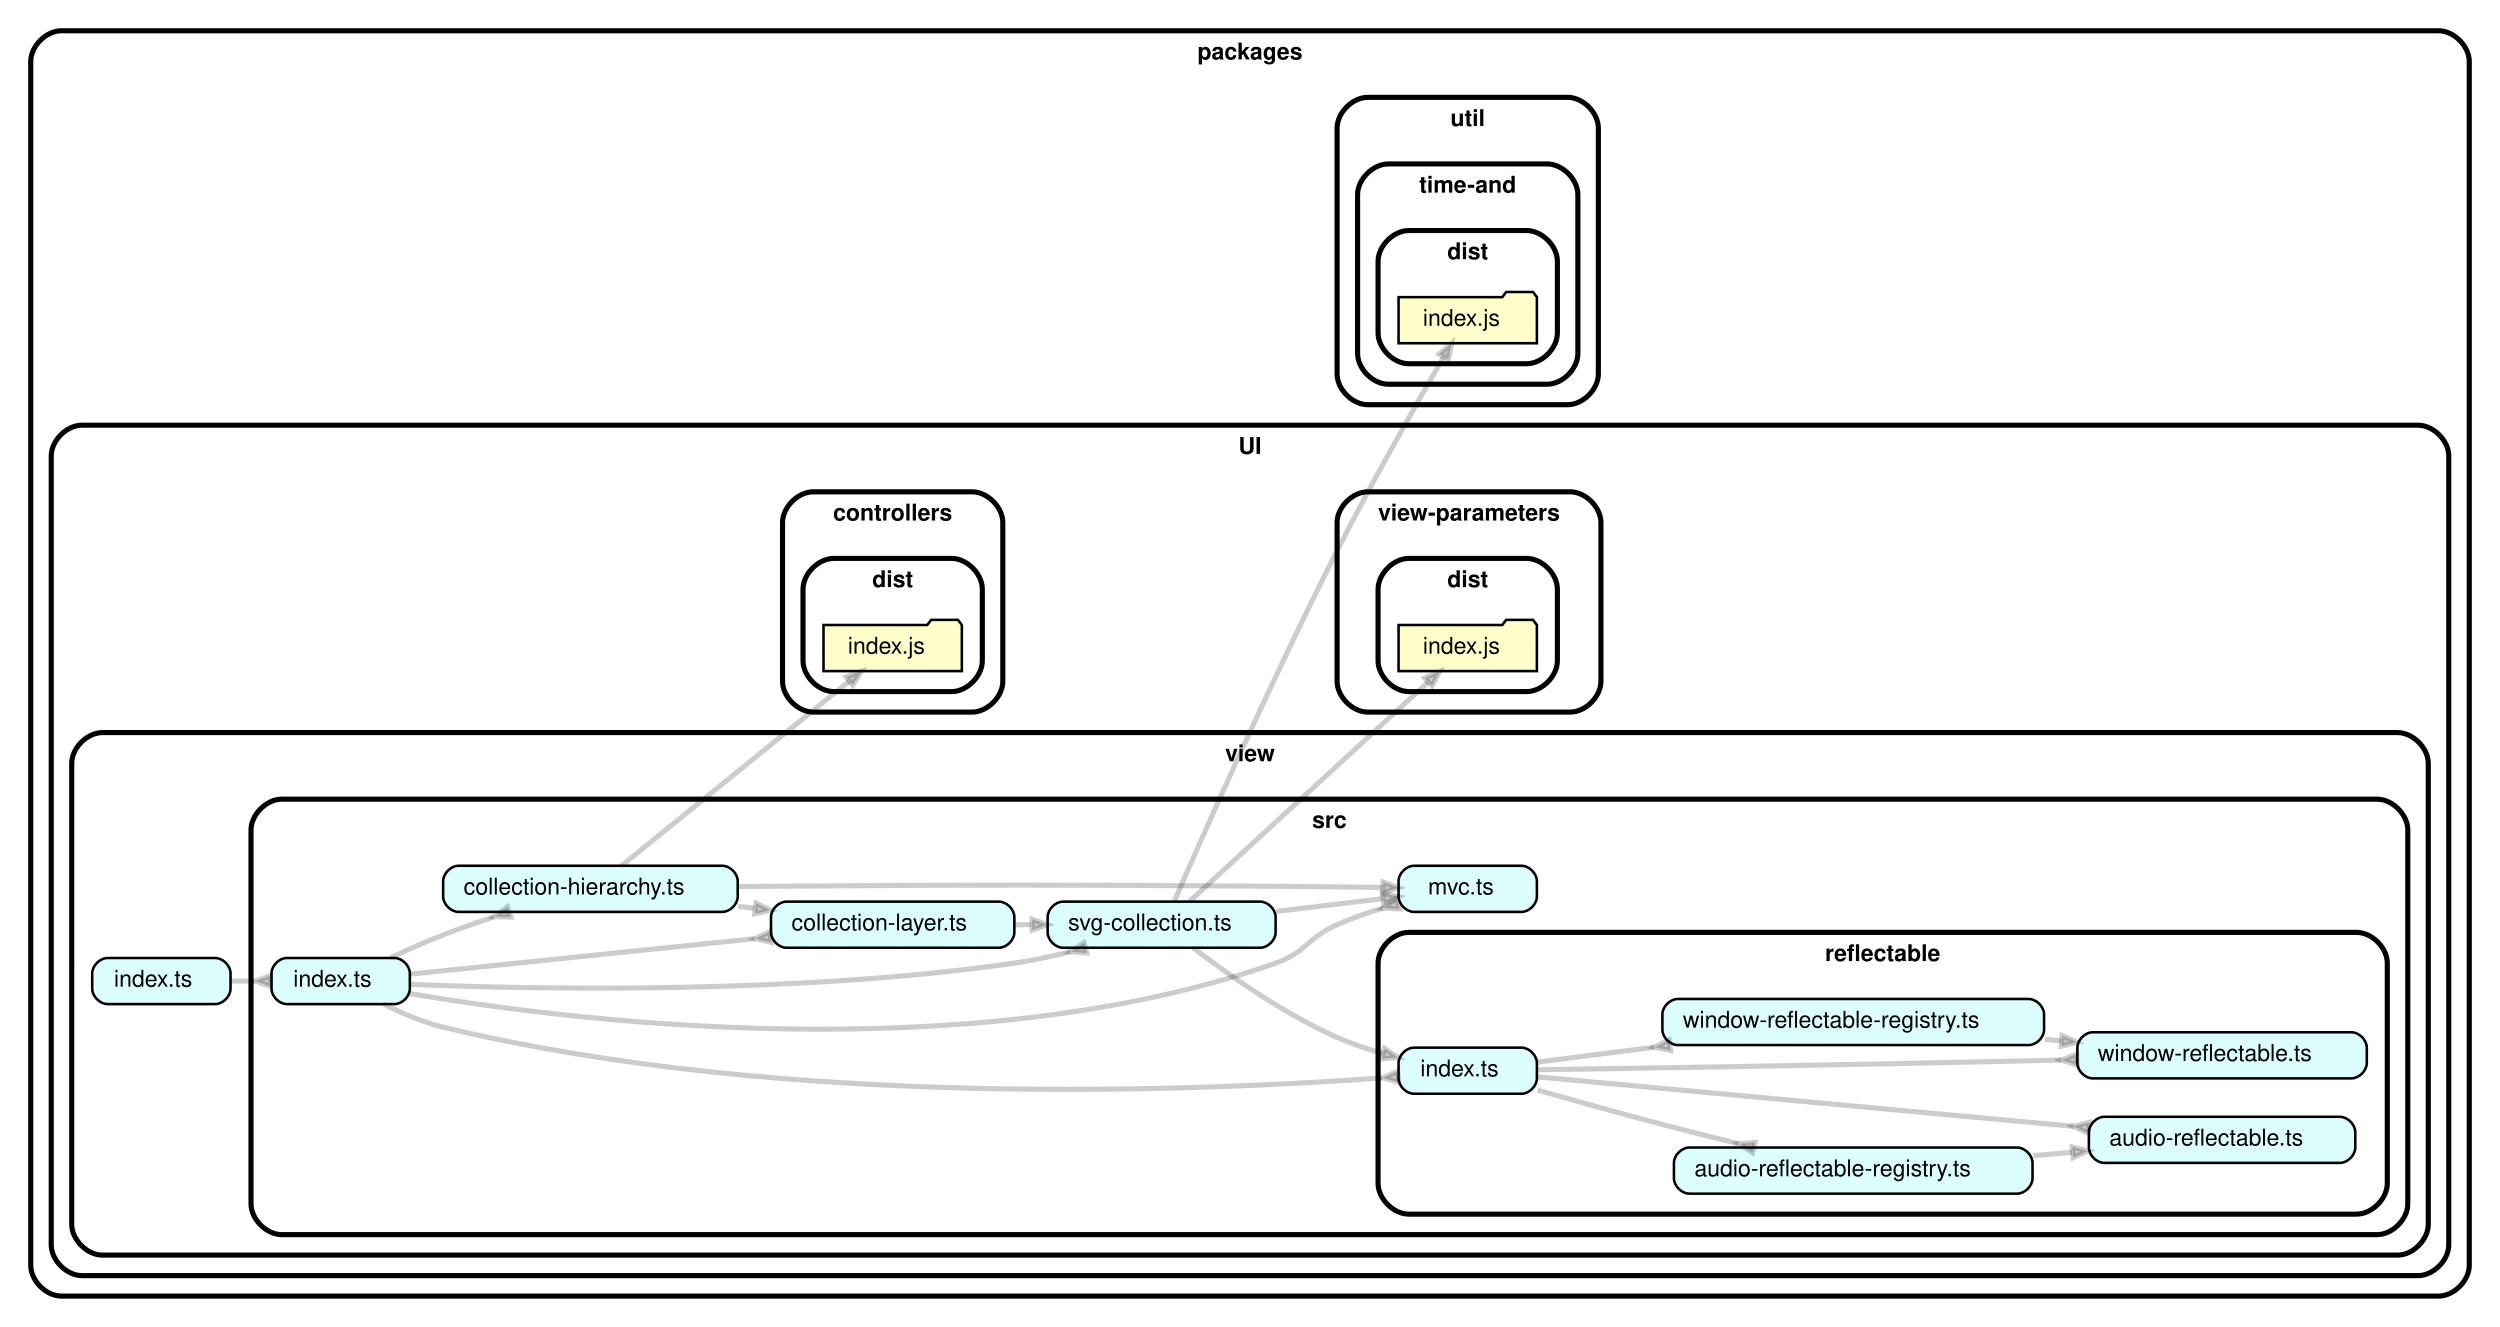
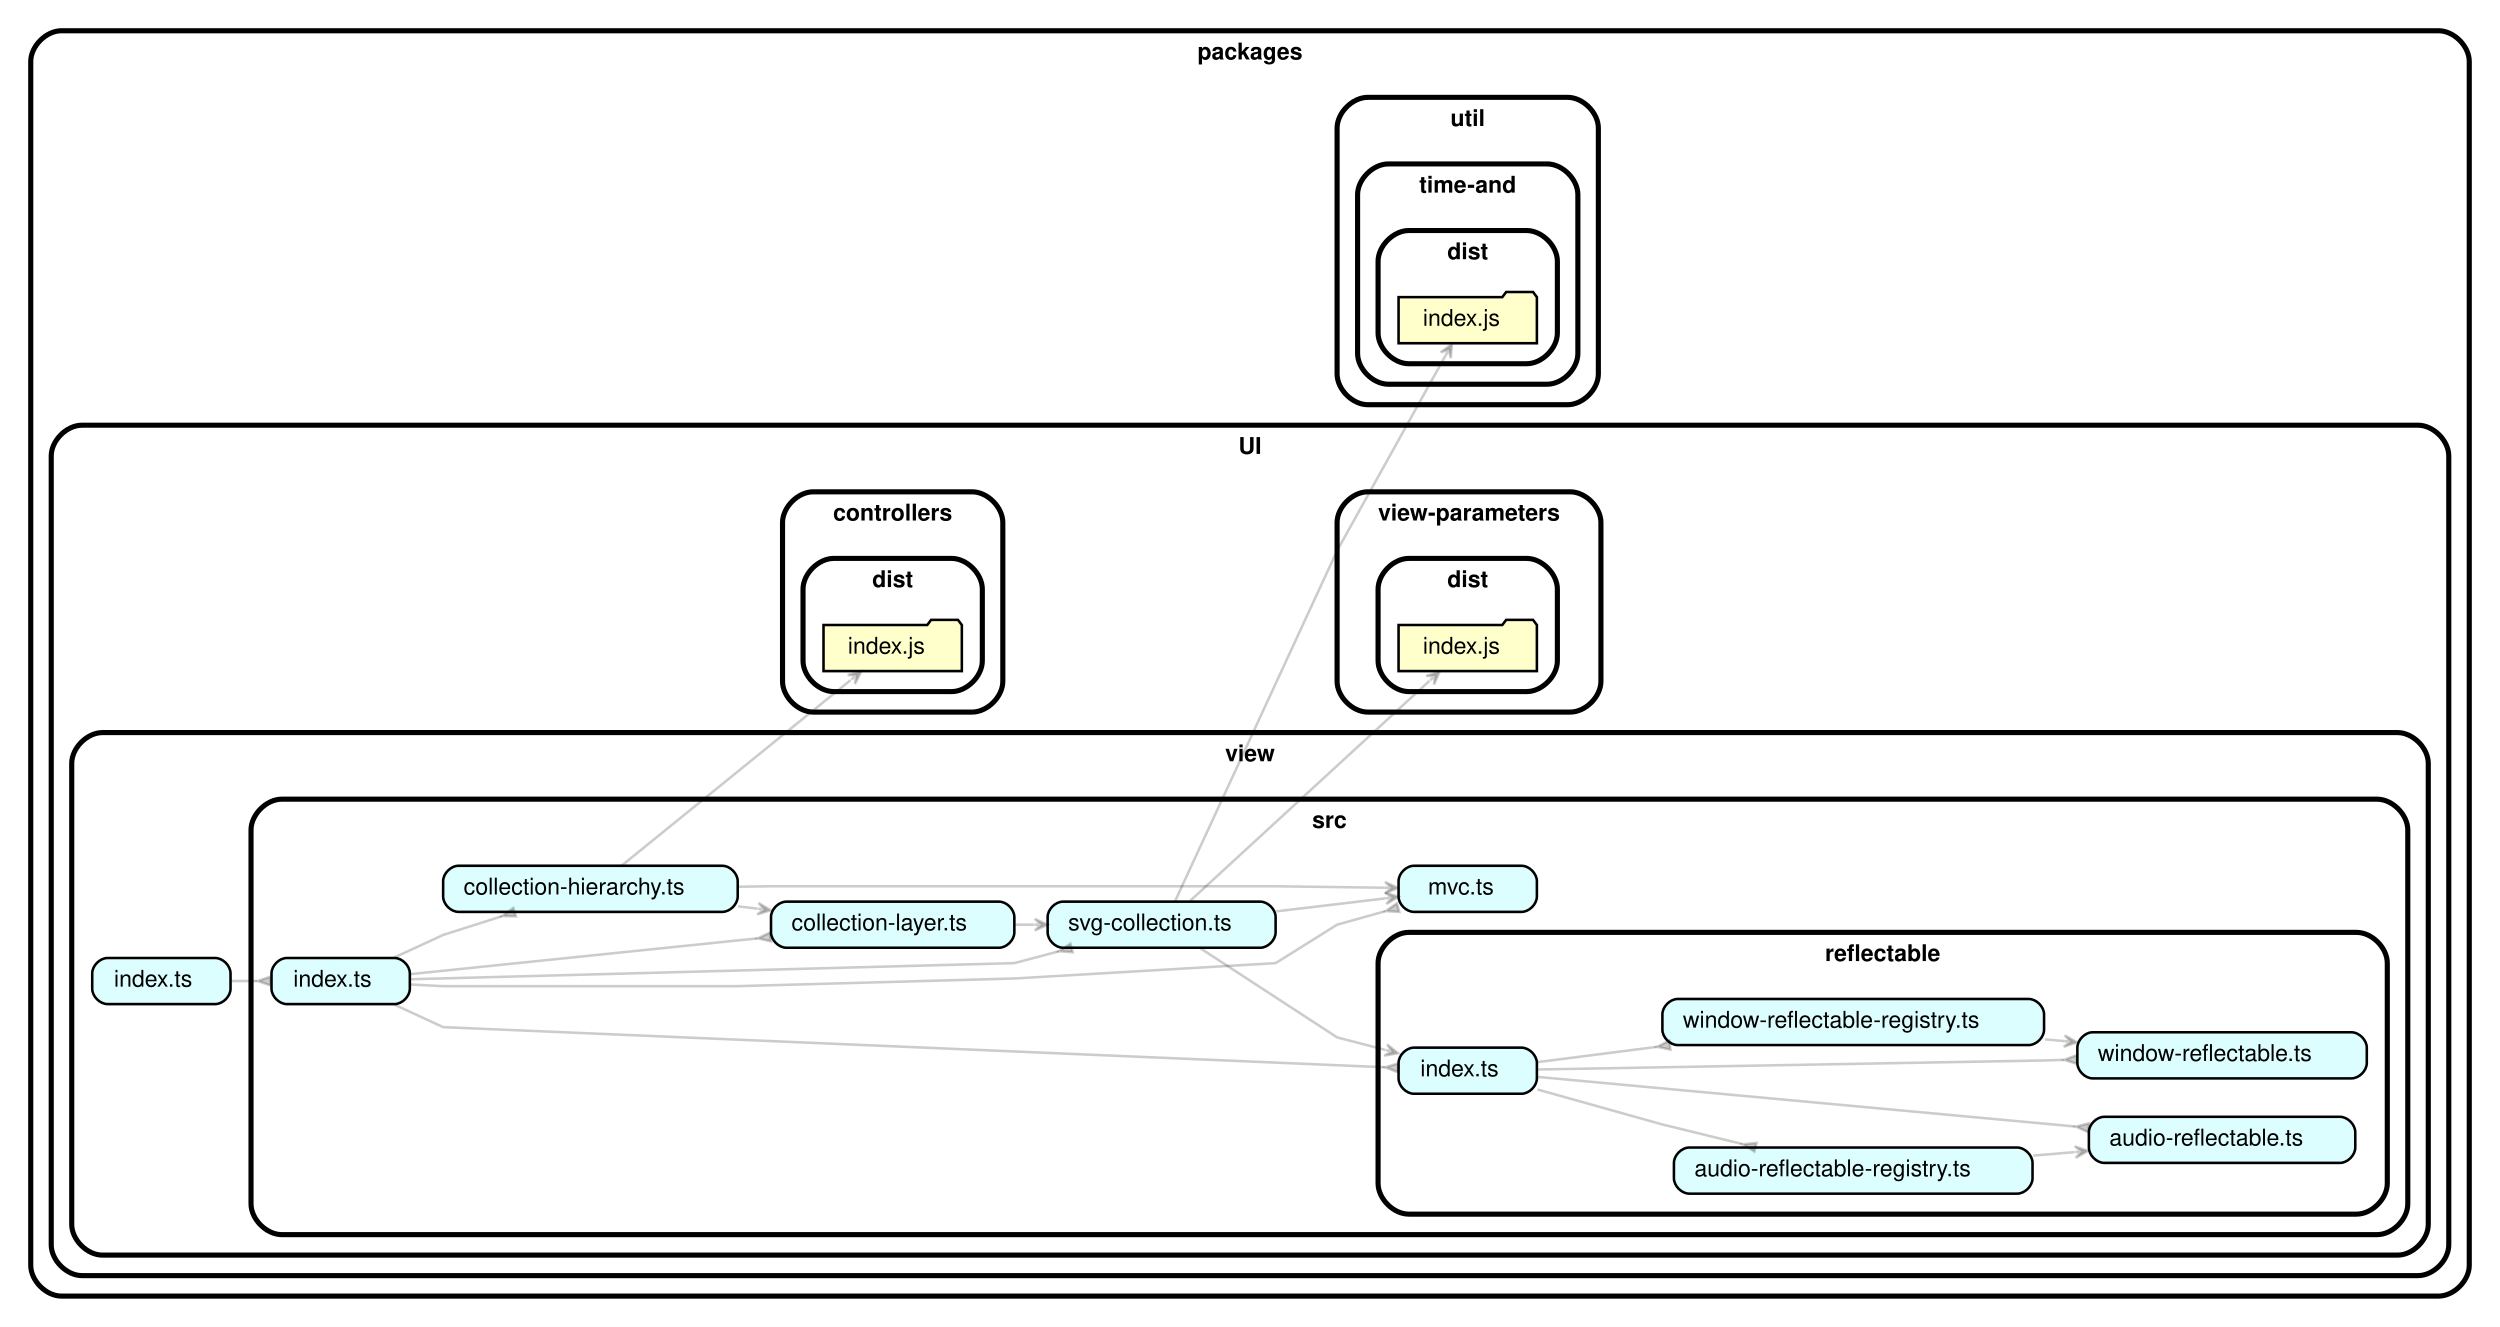
<svg xmlns="http://www.w3.org/2000/svg" xmlns:xlink="http://www.w3.org/1999/xlink" width="976pt" height="518pt" viewBox="0.00 0.00 976.00 518.00">
  <g id="graph0" class="graph" transform="scale(1 1) rotate(0) translate(4 514)">
    <polygon fill="white" stroke="transparent" points="-4,4 -4,-514 972,-514 972,4 -4,4" />
    <g id="clust1" class="cluster">
      <path fill="#ffffff" stroke="black" stroke-width="2" d="M20,-8C20,-8 948,-8 948,-8 954,-8 960,-14 960,-20 960,-20 960,-490 960,-490 960,-496 954,-502 948,-502 948,-502 20,-502 20,-502 14,-502 8,-496 8,-490 8,-490 8,-20 8,-20 8,-14 14,-8 20,-8" />
      <text text-anchor="middle" x="484" y="-490.8" font-family="Helvetica,sans-Serif" font-weight="bold" font-size="9.00">packages</text>
    </g>
    <g id="clust2" class="cluster">
      <path fill="#ffffff" stroke="black" stroke-width="2" d="M28,-16C28,-16 940,-16 940,-16 946,-16 952,-22 952,-28 952,-28 952,-336 952,-336 952,-342 946,-348 940,-348 940,-348 28,-348 28,-348 22,-348 16,-342 16,-336 16,-336 16,-28 16,-28 16,-22 22,-16 28,-16" />
      <text text-anchor="middle" x="484" y="-336.8" font-family="Helvetica,sans-Serif" font-weight="bold" font-size="9.00">UI</text>
    </g>
    <g id="clust3" class="cluster">
      <path fill="#ffffff" stroke="black" stroke-width="2" d="M313.5,-236C313.5,-236 375.5,-236 375.5,-236 381.5,-236 387.5,-242 387.5,-248 387.5,-248 387.5,-310 387.5,-310 387.5,-316 381.5,-322 375.5,-322 375.5,-322 313.5,-322 313.5,-322 307.5,-322 301.5,-316 301.5,-310 301.5,-310 301.5,-248 301.5,-248 301.5,-242 307.5,-236 313.5,-236" />
      <text text-anchor="middle" x="344.5" y="-310.8" font-family="Helvetica,sans-Serif" font-weight="bold" font-size="9.00">controllers</text>
    </g>
    <g id="clust4" class="cluster">
      <path fill="#ffffff" stroke="black" stroke-width="2" d="M321.5,-244C321.5,-244 367.5,-244 367.5,-244 373.5,-244 379.5,-250 379.5,-256 379.5,-256 379.5,-284 379.5,-284 379.5,-290 373.5,-296 367.5,-296 367.5,-296 321.5,-296 321.5,-296 315.5,-296 309.5,-290 309.5,-284 309.5,-284 309.5,-256 309.5,-256 309.5,-250 315.5,-244 321.5,-244" />
      <text text-anchor="middle" x="344.5" y="-284.8" font-family="Helvetica,sans-Serif" font-weight="bold" font-size="9.00">dist</text>
    </g>
    <g id="clust5" class="cluster">
      <path fill="#ffffff" stroke="black" stroke-width="2" d="M530,-236C530,-236 609,-236 609,-236 615,-236 621,-242 621,-248 621,-248 621,-310 621,-310 621,-316 615,-322 609,-322 609,-322 530,-322 530,-322 524,-322 518,-316 518,-310 518,-310 518,-248 518,-248 518,-242 524,-236 530,-236" />
      <text text-anchor="middle" x="569.5" y="-310.8" font-family="Helvetica,sans-Serif" font-weight="bold" font-size="9.00">view-parameters</text>
    </g>
    <g id="clust6" class="cluster">
      <path fill="#ffffff" stroke="black" stroke-width="2" d="M546,-244C546,-244 592,-244 592,-244 598,-244 604,-250 604,-256 604,-256 604,-284 604,-284 604,-290 598,-296 592,-296 592,-296 546,-296 546,-296 540,-296 534,-290 534,-284 534,-284 534,-256 534,-256 534,-250 540,-244 546,-244" />
      <text text-anchor="middle" x="569" y="-284.8" font-family="Helvetica,sans-Serif" font-weight="bold" font-size="9.00">dist</text>
    </g>
    <g id="clust7" class="cluster">
      <path fill="#ffffff" stroke="black" stroke-width="2" d="M36,-24C36,-24 932,-24 932,-24 938,-24 944,-30 944,-36 944,-36 944,-216 944,-216 944,-222 938,-228 932,-228 932,-228 36,-228 36,-228 30,-228 24,-222 24,-216 24,-216 24,-36 24,-36 24,-30 30,-24 36,-24" />
      <text text-anchor="middle" x="484" y="-216.8" font-family="Helvetica,sans-Serif" font-weight="bold" font-size="9.00">view</text>
    </g>
    <g id="clust8" class="cluster">
      <path fill="#ffffff" stroke="black" stroke-width="2" d="M106,-32C106,-32 924,-32 924,-32 930,-32 936,-38 936,-44 936,-44 936,-190 936,-190 936,-196 930,-202 924,-202 924,-202 106,-202 106,-202 100,-202 94,-196 94,-190 94,-190 94,-44 94,-44 94,-38 100,-32 106,-32" />
      <text text-anchor="middle" x="515" y="-190.8" font-family="Helvetica,sans-Serif" font-weight="bold" font-size="9.00">src</text>
    </g>
    <g id="clust9" class="cluster">
      <path fill="#ffffff" stroke="black" stroke-width="2" d="M546,-40C546,-40 916,-40 916,-40 922,-40 928,-46 928,-52 928,-52 928,-138 928,-138 928,-144 922,-150 916,-150 916,-150 546,-150 546,-150 540,-150 534,-144 534,-138 534,-138 534,-52 534,-52 534,-46 540,-40 546,-40" />
      <text text-anchor="middle" x="731" y="-138.8" font-family="Helvetica,sans-Serif" font-weight="bold" font-size="9.00">reflectable</text>
    </g>
    <g id="clust10" class="cluster">
      <path fill="#ffffff" stroke="black" stroke-width="2" d="M530,-356C530,-356 608,-356 608,-356 614,-356 620,-362 620,-368 620,-368 620,-464 620,-464 620,-470 614,-476 608,-476 608,-476 530,-476 530,-476 524,-476 518,-470 518,-464 518,-464 518,-368 518,-368 518,-362 524,-356 530,-356" />
      <text text-anchor="middle" x="569" y="-464.8" font-family="Helvetica,sans-Serif" font-weight="bold" font-size="9.00">util</text>
    </g>
    <g id="clust11" class="cluster">
      <path fill="#ffffff" stroke="black" stroke-width="2" d="M538,-364C538,-364 600,-364 600,-364 606,-364 612,-370 612,-376 612,-376 612,-438 612,-438 612,-444 606,-450 600,-450 600,-450 538,-450 538,-450 532,-450 526,-444 526,-438 526,-438 526,-376 526,-376 526,-370 532,-364 538,-364" />
      <text text-anchor="middle" x="569" y="-438.8" font-family="Helvetica,sans-Serif" font-weight="bold" font-size="9.00">time-and</text>
    </g>
    <g id="clust12" class="cluster">
      <path fill="#ffffff" stroke="black" stroke-width="2" d="M546,-372C546,-372 592,-372 592,-372 598,-372 604,-378 604,-384 604,-384 604,-412 604,-412 604,-418 598,-424 592,-424 592,-424 546,-424 546,-424 540,-424 534,-418 534,-412 534,-412 534,-384 534,-384 534,-378 540,-372 546,-372" />
      <text text-anchor="middle" x="569" y="-412.8" font-family="Helvetica,sans-Serif" font-weight="bold" font-size="9.00">dist</text>
    </g>
    <g id="node1" class="node">
      <g id="a_node1">
        <a xlink:href="packages/UI/controllers/dist/index.js" xlink:title="index.js">
          <polygon fill="#ffffcc" stroke="black" points="371.5,-270 370,-272 359.5,-272 358,-270 317.5,-270 317.5,-252 371.5,-252 371.5,-270" />
          <text text-anchor="start" x="327" y="-258.8" font-family="Helvetica,sans-Serif" font-size="9.00">index.js</text>
        </a>
      </g>
    </g>
    <g id="node2" class="node">
      <g id="a_node2">
        <a xlink:href="packages/UI/view-parameters/dist/index.js" xlink:title="index.js">
          <polygon fill="#ffffcc" stroke="black" points="596,-270 594.5,-272 584,-272 582.5,-270 542,-270 542,-252 596,-252 596,-270" />
          <text text-anchor="start" x="551.5" y="-258.8" font-family="Helvetica,sans-Serif" font-size="9.00">index.js</text>
        </a>
      </g>
    </g>
    <g id="node3" class="node">
      <g id="a_node3">
        <a xlink:href="packages/UI/view/index.ts" xlink:title="index.ts">
          <path fill="#ddfeff" stroke="black" d="M80,-140C80,-140 38,-140 38,-140 35,-140 32,-137 32,-134 32,-134 32,-128 32,-128 32,-125 35,-122 38,-122 38,-122 80,-122 80,-122 83,-122 86,-125 86,-128 86,-128 86,-134 86,-134 86,-137 83,-140 80,-140" />
          <text text-anchor="start" x="40.5" y="-128.8" font-family="Helvetica,sans-Serif" font-size="9.00">index.ts</text>
        </a>
      </g>
    </g>
    <g id="node4" class="node">
      <g id="a_node4">
        <a xlink:href="packages/UI/view/src/index.ts" xlink:title="index.ts">
          <path fill="#ddfeff" stroke="black" d="M150,-140C150,-140 108,-140 108,-140 105,-140 102,-137 102,-134 102,-134 102,-128 102,-128 102,-125 105,-122 108,-122 108,-122 150,-122 150,-122 153,-122 156,-125 156,-128 156,-128 156,-134 156,-134 156,-137 153,-140 150,-140" />
          <text text-anchor="start" x="110.5" y="-128.8" font-family="Helvetica,sans-Serif" font-size="9.00">index.ts</text>
        </a>
      </g>
    </g>
    <g id="edge1" class="edge">
-       <path fill="none" stroke="#000000" stroke-width="2" stroke-opacity="0.2" d="M86.1,-131C89.12,-131 92.23,-131 95.33,-131" />
-       <polygon fill="#000000" fill-opacity="0.2" stroke="#000000" stroke-width="2" stroke-opacity="0.2" points="101.64,-133.1 95.64,-131 101.64,-128.9 101.64,-133.1" />
+       <path fill="none" stroke="#000000" stroke-opacity="0.2" d="M86.1,-131C89.44,-131 92.89,-131 96.31,-131" />
+       <polygon fill="#000000" fill-opacity="0.2" stroke="#000000" stroke-opacity="0.2" points="101.64,-132.75 96.64,-131 101.64,-129.25 101.64,-132.75" />
    </g>
    <g id="node5" class="node">
      <g id="a_node5">
        <a xlink:href="packages/UI/view/src/collection-hierarchy.ts" xlink:title="collection-hierarchy.ts">
          <path fill="#ddfeff" stroke="black" d="M278,-176C278,-176 175,-176 175,-176 172,-176 169,-173 169,-170 169,-170 169,-164 169,-164 169,-161 172,-158 175,-158 175,-158 278,-158 278,-158 281,-158 284,-161 284,-164 284,-164 284,-170 284,-170 284,-173 281,-176 278,-176" />
          <text text-anchor="start" x="177" y="-164.8" font-family="Helvetica,sans-Serif" font-size="9.00">collection-hierarchy.ts</text>
        </a>
      </g>
    </g>
    <g id="edge6" class="edge">
-       <path fill="none" stroke="#000000" stroke-width="2" stroke-opacity="0.2" d="M148.44,-140.08C154.88,-143.1 162.19,-146.35 169,-149 175.32,-151.45 182.12,-153.84 188.75,-156.02" />
-       <polygon fill="#000000" fill-opacity="0.2" stroke="#000000" stroke-width="2" stroke-opacity="0.2" points="194.12,-159.97 189.05,-156.12 195.41,-155.97 194.12,-159.97" />
+       <path fill="none" stroke="#000000" stroke-opacity="0.2" d="M149.96,-140.21C159.55,-144.64 169,-149 169,-149 169,-149 179.84,-152.45 192.02,-156.33" />
+       <polygon fill="#000000" fill-opacity="0.2" stroke="#000000" stroke-opacity="0.2" points="196.39,-159.56 192.15,-156.38 197.45,-156.23 196.39,-159.56" />
    </g>
    <g id="node6" class="node">
      <g id="a_node6">
        <a xlink:href="packages/UI/view/src/collection-layer.ts" xlink:title="collection-layer.ts">
          <path fill="#ddfeff" stroke="black" d="M386,-162C386,-162 303,-162 303,-162 300,-162 297,-159 297,-156 297,-156 297,-150 297,-150 297,-147 300,-144 303,-144 303,-144 386,-144 386,-144 389,-144 392,-147 392,-150 392,-150 392,-156 392,-156 392,-159 389,-162 386,-162" />
          <text text-anchor="start" x="305" y="-150.8" font-family="Helvetica,sans-Serif" font-size="9.00">collection-layer.ts</text>
        </a>
      </g>
    </g>
    <g id="edge7" class="edge">
-       <path fill="none" stroke="#000000" stroke-width="2" stroke-opacity="0.2" d="M156.18,-133.7C189.5,-137.13 247.87,-143.15 290.62,-147.55" />
-       <polygon fill="#000000" fill-opacity="0.2" stroke="#000000" stroke-width="2" stroke-opacity="0.2" points="296.6,-150.28 290.84,-147.57 297.03,-146.1 296.6,-150.28" />
+       <path fill="none" stroke="#000000" stroke-opacity="0.2" d="M156.18,-133.7C189.78,-137.16 248.83,-143.24 291.67,-147.66" />
+       <polygon fill="#000000" fill-opacity="0.2" stroke="#000000" stroke-opacity="0.2" points="296.63,-149.93 291.84,-147.68 296.99,-146.45 296.63,-149.93" />
    </g>
    <g id="node7" class="node">
      <g id="a_node7">
        <a xlink:href="packages/UI/view/src/mvc.ts" xlink:title="mvc.ts">
          <path fill="#ddfeff" stroke="black" d="M590,-176C590,-176 548,-176 548,-176 545,-176 542,-173 542,-170 542,-170 542,-164 542,-164 542,-161 545,-158 548,-158 548,-158 590,-158 590,-158 593,-158 596,-161 596,-164 596,-164 596,-170 596,-170 596,-173 593,-176 590,-176" />
          <text text-anchor="start" x="553.5" y="-164.8" font-family="Helvetica,sans-Serif" font-size="9.00">mvc.ts</text>
        </a>
      </g>
    </g>
    <g id="edge8" class="edge">
-       <path fill="none" stroke="#000000" stroke-width="2" stroke-opacity="0.2" d="M156.13,-126.08C217.32,-115.69 373.84,-95.78 494,-138 505.87,-142.17 506.49,-147.92 518,-153 523.63,-155.49 529.81,-157.64 535.85,-159.46" />
-       <polygon fill="#000000" fill-opacity="0.2" stroke="#000000" stroke-width="2" stroke-opacity="0.2" points="541.23,-163.2 536.05,-159.52 542.39,-159.16 541.23,-163.2" />
+       <path fill="none" stroke="#000000" stroke-opacity="0.2" d="M156.23,-129.65C163.28,-129.29 169,-129 169,-129 169,-129 284,-129 284,-129 284,-129 392,-132 392,-132 392,-132 494,-138 494,-138 494,-138 518,-153 518,-153 518,-153 526.66,-155.43 536.78,-158.26" />
+       <polygon fill="#000000" fill-opacity="0.2" stroke="#000000" stroke-opacity="0.2" points="541.36,-161.36 537.01,-158.32 542.3,-157.99 541.36,-161.36" />
    </g>
    <g id="node8" class="node">
      <g id="a_node8">
        <a xlink:href="packages/UI/view/src/svg-collection.ts" xlink:title="svg-collection.ts">
          <path fill="#ddfeff" stroke="black" d="M488,-162C488,-162 411,-162 411,-162 408,-162 405,-159 405,-156 405,-156 405,-150 405,-150 405,-147 408,-144 411,-144 411,-144 488,-144 488,-144 491,-144 494,-147 494,-150 494,-150 494,-156 494,-156 494,-159 491,-162 488,-162" />
          <text text-anchor="start" x="413" y="-150.8" font-family="Helvetica,sans-Serif" font-size="9.00">svg-collection.ts</text>
        </a>
      </g>
    </g>
    <g id="edge10" class="edge">
-       <path fill="none" stroke="#000000" stroke-width="2" stroke-opacity="0.2" d="M156.2,-129.7C203.56,-127.79 306.43,-125.67 392,-138 399.14,-139.03 406.67,-140.64 413.83,-142.44" />
-       <polygon fill="#000000" fill-opacity="0.2" stroke="#000000" stroke-width="2" stroke-opacity="0.2" points="419.2,-146.01 413.93,-142.46 420.26,-141.95 419.2,-146.01" />
+       <path fill="none" stroke="#000000" stroke-opacity="0.2" d="M156.08,-131.7C222.35,-133.47 392,-138 392,-138 392,-138 399.7,-140.05 409.42,-142.63" />
+       <polygon fill="#000000" fill-opacity="0.2" stroke="#000000" stroke-opacity="0.2" points="413.88,-145.62 409.5,-142.65 414.78,-142.24 413.88,-145.62" />
    </g>
    <g id="node9" class="node">
      <g id="a_node9">
        <a xlink:href="packages/UI/view/src/reflectable/index.ts" xlink:title="index.ts">
          <path fill="#ddfeff" stroke="black" d="M590,-105C590,-105 548,-105 548,-105 545,-105 542,-102 542,-99 542,-99 542,-93 542,-93 542,-90 545,-87 548,-87 548,-87 590,-87 590,-87 593,-87 596,-90 596,-93 596,-93 596,-99 596,-99 596,-102 593,-105 590,-105" />
          <text text-anchor="start" x="550.5" y="-93.8" font-family="Helvetica,sans-Serif" font-size="9.00">index.ts</text>
        </a>
      </g>
    </g>
    <g id="edge9" class="edge">
-       <path fill="none" stroke="#000000" stroke-width="2" stroke-opacity="0.2" d="M145.81,-122C152.71,-118.52 161.03,-114.93 169,-113 301.85,-80.84 466.71,-88.13 535.49,-93.18" />
-       <polygon fill="#000000" fill-opacity="0.2" stroke="#000000" stroke-width="2" stroke-opacity="0.2" points="541.68,-95.76 535.86,-93.21 542,-91.57 541.68,-95.76" />
+       <path fill="none" stroke="#000000" stroke-opacity="0.2" d="M149.96,-121.79C159.55,-117.36 169,-113 169,-113 169,-113 442.61,-101.34 536.68,-97.33" />
+       <polygon fill="#000000" fill-opacity="0.2" stroke="#000000" stroke-opacity="0.2" points="541.9,-98.86 536.83,-97.33 541.75,-95.37 541.9,-98.86" />
    </g>
    <g id="edge4" class="edge">
-       <path fill="none" stroke="#000000" stroke-width="2" stroke-opacity="0.2" d="M238.62,-176.01C259.27,-192.74 303.59,-228.66 327.47,-248.01" />
-       <polygon fill="#000000" fill-opacity="0.2" stroke="#000000" stroke-width="2" stroke-opacity="0.2" points="326.26,-249.73 332.24,-251.88 328.9,-246.47 326.26,-249.73" />
+       <path fill="none" stroke="#000000" stroke-opacity="0.2" d="M238.62,-176.01C259.44,-192.88 304.33,-229.26 328.07,-248.49" />
+       <polygon fill="#000000" fill-opacity="0.2" stroke="#000000" stroke-opacity="0.2" points="332.24,-251.88 326.94,-250.48 330.3,-250.3 328.36,-248.73 328.36,-248.73 328.36,-248.73 330.3,-250.3 329.77,-246.98 332.24,-251.88 332.24,-251.88" />
    </g>
    <g id="edge2" class="edge">
-       <path fill="none" stroke="#000000" stroke-width="2" stroke-opacity="0.2" d="M284.14,-160.16C286.27,-159.91 288.4,-159.65 290.52,-159.39" />
-       <polygon fill="#000000" fill-opacity="0.2" stroke="#000000" stroke-width="2" stroke-opacity="0.2" points="291.14,-161.43 296.85,-158.63 290.64,-157.26 291.14,-161.43" />
+       <path fill="none" stroke="#000000" stroke-opacity="0.2" d="M284.14,-160.16C286.67,-159.86 289.2,-159.55 291.71,-159.25" />
+       <polygon fill="#000000" fill-opacity="0.2" stroke="#000000" stroke-opacity="0.2" points="296.85,-158.63 292.15,-161.46 294.36,-158.93 291.88,-159.23 291.88,-159.23 291.88,-159.23 294.36,-158.93 291.61,-157 296.85,-158.63 296.85,-158.63" />
    </g>
    <g id="edge3" class="edge">
-       <path fill="none" stroke="#000000" stroke-width="2" stroke-opacity="0.2" d="M284.02,-167.88C288.41,-167.93 292.78,-167.97 297,-168 384.55,-168.63 406.45,-168.59 494,-168 507.69,-167.91 522.81,-167.72 535.79,-167.53" />
-       <polygon fill="#000000" fill-opacity="0.2" stroke="#000000" stroke-width="2" stroke-opacity="0.2" points="536.01,-169.63 541.97,-167.44 535.94,-165.43 536.01,-169.63" />
+       <path fill="none" stroke="#000000" stroke-opacity="0.2" d="M284.25,-167.82C291.8,-167.93 297,-168 297,-168 297,-168 494,-168 494,-168 494,-168 516.46,-167.7 536.64,-167.42" />
+       <polygon fill="#000000" fill-opacity="0.2" stroke="#000000" stroke-opacity="0.2" points="541.7,-167.36 536.73,-169.67 539.2,-167.39 536.7,-167.42 536.7,-167.42 536.7,-167.42 539.2,-167.39 536.67,-165.17 541.7,-167.36 541.7,-167.36" />
    </g>
    <g id="edge5" class="edge">
-       <path fill="none" stroke="#000000" stroke-width="2" stroke-opacity="0.2" d="M392.18,-153C394.31,-153 396.45,-153 398.58,-153" />
-       <polygon fill="#000000" fill-opacity="0.2" stroke="#000000" stroke-width="2" stroke-opacity="0.2" points="398.97,-155.1 404.97,-153 398.97,-150.9 398.97,-155.1" />
+       <path fill="none" stroke="#000000" stroke-opacity="0.2" d="M392.18,-153C394.71,-153 397.25,-153 399.79,-153" />
+       <polygon fill="#000000" fill-opacity="0.2" stroke="#000000" stroke-opacity="0.2" points="404.97,-153 399.97,-155.25 402.47,-153 399.97,-153 399.97,-153 399.97,-153 402.47,-153 399.97,-150.75 404.97,-153 404.97,-153" />
    </g>
    <g id="edge20" class="edge">
-       <path fill="none" stroke="#000000" stroke-width="2" stroke-opacity="0.2" d="M460.52,-162.21C481.33,-181.34 529.31,-225.44 553.5,-247.67" />
-       <polygon fill="#000000" fill-opacity="0.2" stroke="#000000" stroke-width="2" stroke-opacity="0.2" points="552.17,-249.3 558.01,-251.82 555.01,-246.21 552.17,-249.3" />
+       <path fill="none" stroke="#000000" stroke-opacity="0.2" d="M460.52,-162.21C481.5,-181.5 530.11,-226.18 554.1,-248.23" />
+       <polygon fill="#000000" fill-opacity="0.2" stroke="#000000" stroke-opacity="0.2" points="558.01,-251.82 552.8,-250.09 556.17,-250.12 554.33,-248.43 554.33,-248.43 554.33,-248.43 556.17,-250.12 555.85,-246.78 558.01,-251.82 558.01,-251.82" />
    </g>
    <g id="edge17" class="edge">
-       <path fill="none" stroke="#000000" stroke-width="2" stroke-opacity="0.2" d="M494.25,-158.21C508.05,-159.86 523.02,-161.64 535.85,-163.17" />
-       <polygon fill="#000000" fill-opacity="0.2" stroke="#000000" stroke-width="2" stroke-opacity="0.2" points="535.76,-165.27 541.96,-163.9 536.25,-161.1 535.76,-165.27" />
+       <path fill="none" stroke="#000000" stroke-opacity="0.2" d="M494.25,-158.21C508.42,-159.9 523.84,-161.74 536.9,-163.29" />
+       <polygon fill="#000000" fill-opacity="0.2" stroke="#000000" stroke-opacity="0.2" points="541.96,-163.9 536.73,-165.54 539.48,-163.6 537,-163.31 537,-163.31 537,-163.31 539.48,-163.6 537.27,-161.07 541.96,-163.9 541.96,-163.9" />
    </g>
    <g id="edge18" class="edge">
-       <path fill="none" stroke="#000000" stroke-width="2" stroke-opacity="0.2" d="M461.79,-143.99C474.68,-134.1 496.76,-118.38 518,-109 523.6,-106.53 529.77,-104.45 535.8,-102.73" />
-       <polygon fill="#000000" fill-opacity="0.2" stroke="#000000" stroke-width="2" stroke-opacity="0.2" points="536.52,-104.71 541.77,-101.13 535.43,-100.66 536.52,-104.71" />
+       <path fill="none" stroke="#000000" stroke-opacity="0.2" d="M464.49,-143.88C484.26,-131 518,-109 518,-109 518,-109 526.66,-106.75 536.78,-104.12" />
+       <polygon fill="#000000" fill-opacity="0.2" stroke="#000000" stroke-opacity="0.2" points="541.83,-102.8 537.56,-106.24 539.41,-103.43 536.99,-104.06 536.99,-104.06 536.99,-104.06 539.41,-103.43 536.42,-101.89 541.83,-102.8 541.83,-102.8" />
    </g>
    <g id="node14" class="node">
      <g id="a_node14">
        <a xlink:href="packages/util/time-and/dist/index.js" xlink:title="index.js">
          <polygon fill="#ffffcc" stroke="black" points="596,-398 594.5,-400 584,-400 582.5,-398 542,-398 542,-380 596,-380 596,-398" />
          <text text-anchor="start" x="551.5" y="-386.8" font-family="Helvetica,sans-Serif" font-size="9.00">index.js</text>
        </a>
      </g>
    </g>
    <g id="edge19" class="edge">
-       <path fill="none" stroke="#000000" stroke-width="2" stroke-opacity="0.2" d="M454.53,-162.34C464.65,-185.66 492.2,-248.21 518,-299 531.75,-326.06 549.26,-356.82 559.49,-374.46" />
-       <polygon fill="#000000" fill-opacity="0.2" stroke="#000000" stroke-width="2" stroke-opacity="0.2" points="557.83,-375.79 562.66,-379.92 561.46,-373.68 557.83,-375.79" />
+       <path fill="none" stroke="#000000" stroke-opacity="0.2" d="M454.72,-162.13C469.5,-194.1 518,-299 518,-299 518,-299 546.42,-350.15 560.4,-375.33" />
+       <polygon fill="#000000" fill-opacity="0.2" stroke="#000000" stroke-opacity="0.2" points="562.84,-379.71 558.44,-376.43 561.62,-377.52 560.41,-375.34 560.41,-375.34 560.41,-375.34 561.62,-377.52 562.38,-374.24 562.84,-379.71 562.84,-379.71" />
    </g>
    <g id="node10" class="node">
      <g id="a_node10">
        <a xlink:href="packages/UI/view/src/reflectable/audio-reflectable-registry.ts" xlink:title="audio-reflectable-registry.ts">
          <path fill="#ddfeff" stroke="black" d="M783.5,-66C783.5,-66 655.5,-66 655.5,-66 652.5,-66 649.5,-63 649.5,-60 649.5,-60 649.5,-54 649.5,-54 649.5,-51 652.5,-48 655.5,-48 655.5,-48 783.5,-48 783.5,-48 786.5,-48 789.5,-51 789.5,-54 789.5,-54 789.5,-60 789.5,-60 789.5,-63 786.5,-66 783.5,-66" />
          <text text-anchor="start" x="657.5" y="-54.8" font-family="Helvetica,sans-Serif" font-size="9.00">audio-reflectable-registry.ts</text>
        </a>
      </g>
    </g>
    <g id="edge13" class="edge">
-       <path fill="none" stroke="#000000" stroke-width="2" stroke-opacity="0.2" d="M596.32,-88.4C610.68,-84.32 628.78,-79.26 645,-75 654.58,-72.49 664.88,-69.89 674.66,-67.49" />
-       <polygon fill="#000000" fill-opacity="0.2" stroke="#000000" stroke-width="2" stroke-opacity="0.2" points="681.17,-68.05 674.84,-67.44 680.17,-63.97 681.17,-68.05" />
+       <path fill="none" stroke="#000000" stroke-opacity="0.2" d="M596.23,-88.66C617.86,-82.6 645,-75 645,-75 645,-75 659.86,-71.36 676.21,-67.36" />
+       <polygon fill="#000000" fill-opacity="0.2" stroke="#000000" stroke-opacity="0.2" points="681.74,-67.81 676.46,-67.29 680.9,-64.41 681.74,-67.81" />
    </g>
    <g id="node11" class="node">
      <g id="a_node11">
        <a xlink:href="packages/UI/view/src/reflectable/audio-reflectable.ts" xlink:title="audio-reflectable.ts">
          <path fill="#ddfeff" stroke="black" d="M909.5,-78C909.5,-78 817.5,-78 817.5,-78 814.5,-78 811.5,-75 811.5,-72 811.5,-72 811.5,-66 811.5,-66 811.5,-63 814.5,-60 817.5,-60 817.5,-60 909.5,-60 909.5,-60 912.5,-60 915.5,-63 915.5,-66 915.5,-66 915.5,-72 915.5,-72 915.5,-75 912.5,-78 909.5,-78" />
          <text text-anchor="start" x="819.5" y="-66.8" font-family="Helvetica,sans-Serif" font-size="9.00">audio-reflectable.ts</text>
        </a>
      </g>
    </g>
    <g id="edge12" class="edge">
-       <path fill="none" stroke="#000000" stroke-width="2" stroke-opacity="0.2" d="M596.21,-93.58C643.08,-89.25 742.23,-80.1 805.43,-74.27" />
-       <polygon fill="#000000" fill-opacity="0.2" stroke="#000000" stroke-width="2" stroke-opacity="0.2" points="811.63,-75.81 805.46,-74.27 811.24,-71.62 811.63,-75.81" />
+       <path fill="none" stroke="#000000" stroke-opacity="0.2" d="M596.21,-93.58C643.27,-89.24 743.03,-80.03 806.19,-74.2" />
+       <polygon fill="#000000" fill-opacity="0.2" stroke="#000000" stroke-opacity="0.2" points="811.59,-75.46 806.45,-74.17 811.27,-71.97 811.59,-75.46" />
    </g>
    <g id="node12" class="node">
      <g id="a_node12">
        <a xlink:href="packages/UI/view/src/reflectable/window-reflectable.ts" xlink:title="window-reflectable.ts">
          <path fill="#ddfeff" stroke="black" d="M914,-111C914,-111 813,-111 813,-111 810,-111 807,-108 807,-105 807,-105 807,-99 807,-99 807,-96 810,-93 813,-93 813,-93 914,-93 914,-93 917,-93 920,-96 920,-99 920,-99 920,-105 920,-105 920,-108 917,-111 914,-111" />
          <text text-anchor="start" x="815" y="-99.8" font-family="Helvetica,sans-Serif" font-size="9.00">window-reflectable.ts</text>
        </a>
      </g>
    </g>
    <g id="edge14" class="edge">
-       <path fill="none" stroke="#000000" stroke-width="2" stroke-opacity="0.2" d="M596.21,-96.37C638.04,-96.99 722.45,-98.32 794,-100 796.21,-100.05 798.46,-100.11 800.74,-100.16" />
-       <polygon fill="#000000" fill-opacity="0.2" stroke="#000000" stroke-width="2" stroke-opacity="0.2" points="806.74,-102.42 800.8,-100.17 806.85,-98.22 806.74,-102.42" />
+       <path fill="none" stroke="#000000" stroke-opacity="0.2" d="M596.13,-96.47C655.22,-97.52 794,-100 794,-100 794,-100 796.96,-100.09 801.66,-100.22" />
+       <polygon fill="#000000" fill-opacity="0.2" stroke="#000000" stroke-opacity="0.2" points="806.83,-102.13 801.89,-100.23 806.94,-98.63 806.83,-102.13" />
    </g>
    <g id="node13" class="node">
      <g id="a_node13">
        <a xlink:href="packages/UI/view/src/reflectable/window-reflectable-registry.ts" xlink:title="window-reflectable-registry.ts">
          <path fill="#ddfeff" stroke="black" d="M788,-124C788,-124 651,-124 651,-124 648,-124 645,-121 645,-118 645,-118 645,-112 645,-112 645,-109 648,-106 651,-106 651,-106 788,-106 788,-106 791,-106 794,-109 794,-112 794,-112 794,-118 794,-118 794,-121 791,-124 788,-124" />
          <text text-anchor="start" x="653" y="-112.8" font-family="Helvetica,sans-Serif" font-size="9.00">window-reflectable-registry.ts</text>
        </a>
      </g>
    </g>
    <g id="edge15" class="edge">
-       <path fill="none" stroke="#000000" stroke-width="2" stroke-opacity="0.2" d="M596.21,-99.35C609.11,-101 625.41,-103.09 641.86,-105.19" />
-       <polygon fill="#000000" fill-opacity="0.2" stroke="#000000" stroke-width="2" stroke-opacity="0.2" points="647.65,-108.05 641.97,-105.21 648.19,-103.89 647.65,-108.05" />
+       <path fill="none" stroke="#000000" stroke-opacity="0.2" d="M596.21,-99.35C609.34,-101.03 625.98,-103.16 642.72,-105.3" />
+       <polygon fill="#000000" fill-opacity="0.2" stroke="#000000" stroke-opacity="0.2" points="647.7,-107.71 642.96,-105.34 648.14,-104.23 647.7,-107.71" />
    </g>
    <g id="edge11" class="edge">
-       <path fill="none" stroke="#000000" stroke-width="2" stroke-opacity="0.2" d="M789.84,-62.86C794.89,-63.29 799.95,-63.71 804.91,-64.13" />
-       <polygon fill="#000000" fill-opacity="0.2" stroke="#000000" stroke-width="2" stroke-opacity="0.2" points="805,-66.25 811.15,-64.66 805.35,-62.06 805,-66.25" />
+       <path fill="none" stroke="#000000" stroke-opacity="0.2" d="M789.84,-62.86C795.22,-63.31 800.62,-63.77 805.91,-64.22" />
+       <polygon fill="#000000" fill-opacity="0.2" stroke="#000000" stroke-opacity="0.2" points="811.15,-64.66 805.98,-66.48 808.66,-64.45 806.17,-64.24 806.17,-64.24 806.17,-64.24 808.66,-64.45 806.36,-62 811.15,-64.66 811.15,-64.66" />
    </g>
    <g id="edge16" class="edge">
-       <path fill="none" stroke="#000000" stroke-width="2" stroke-opacity="0.2" d="M794.41,-108.23C796.5,-108.04 798.59,-107.85 800.66,-107.66" />
-       <polygon fill="#000000" fill-opacity="0.2" stroke="#000000" stroke-width="2" stroke-opacity="0.2" points="801.06,-109.73 806.85,-107.09 800.68,-105.55 801.06,-109.73" />
+       <path fill="none" stroke="#000000" stroke-opacity="0.2" d="M794.41,-108.23C796.89,-108.01 799.37,-107.78 801.83,-107.55" />
+       <polygon fill="#000000" fill-opacity="0.2" stroke="#000000" stroke-opacity="0.2" points="806.85,-107.09 802.07,-109.79 804.36,-107.32 801.87,-107.55 801.87,-107.55 801.87,-107.55 804.36,-107.32 801.66,-105.31 806.85,-107.09 806.85,-107.09" />
    </g>
  </g>
</svg>
